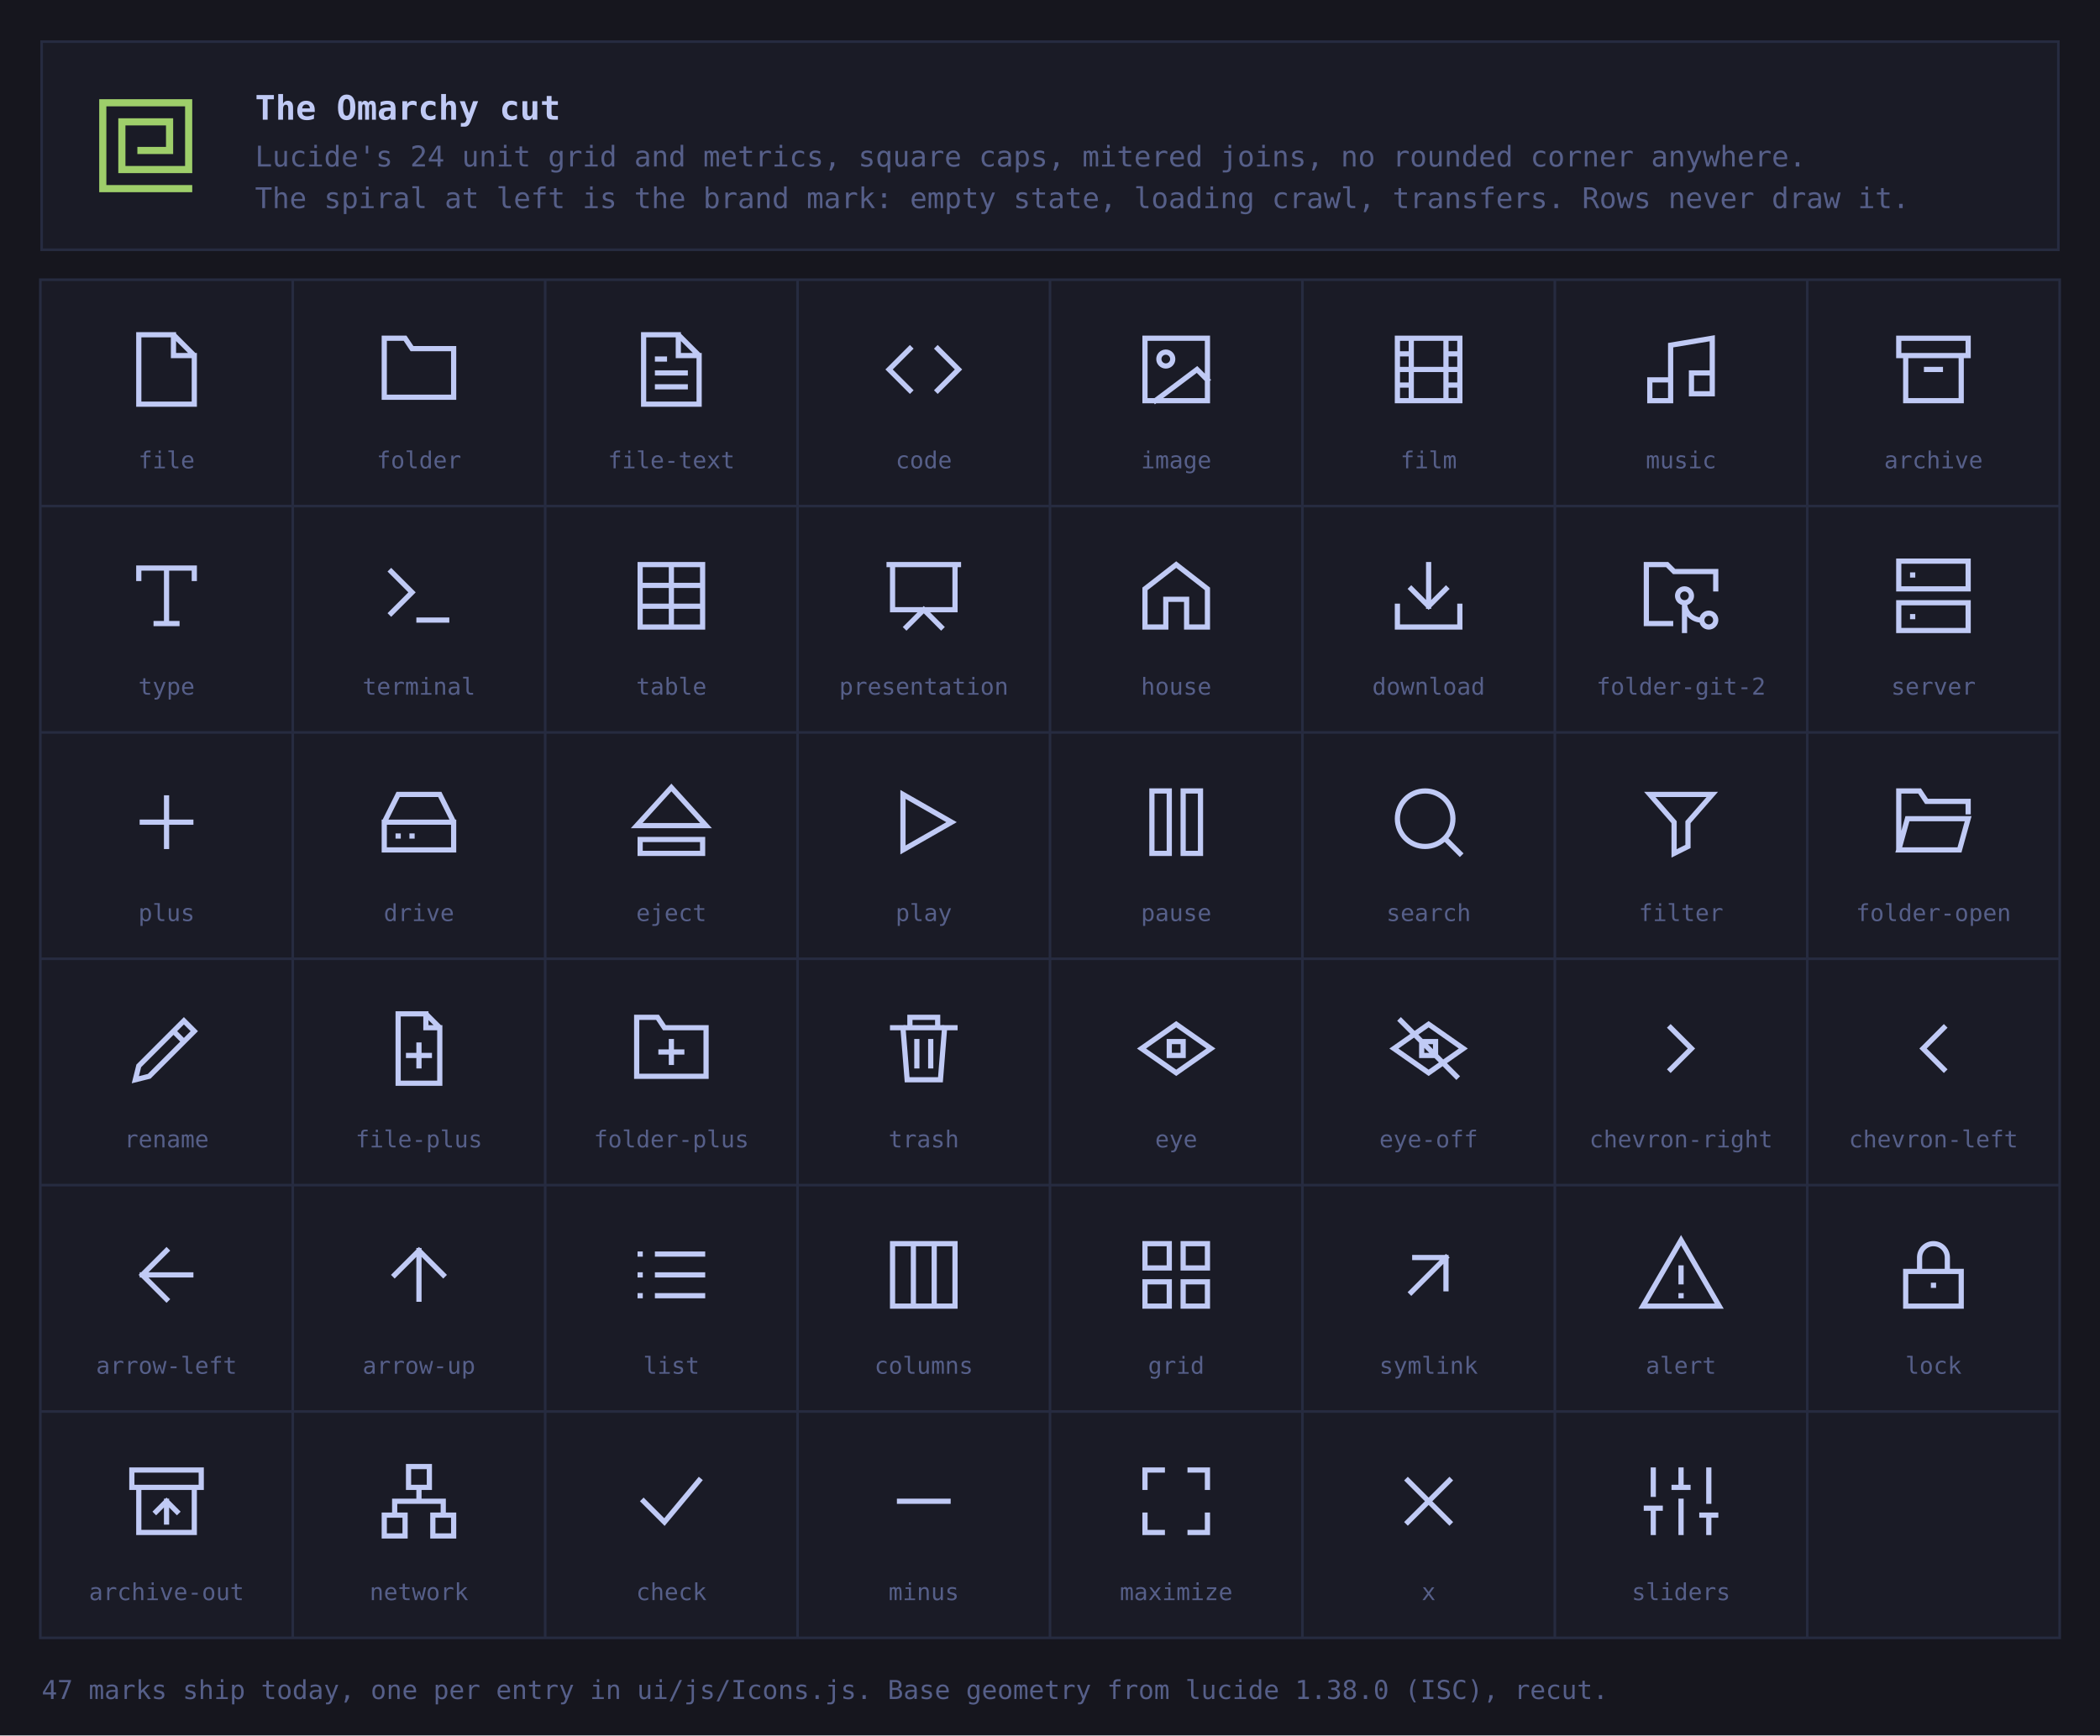
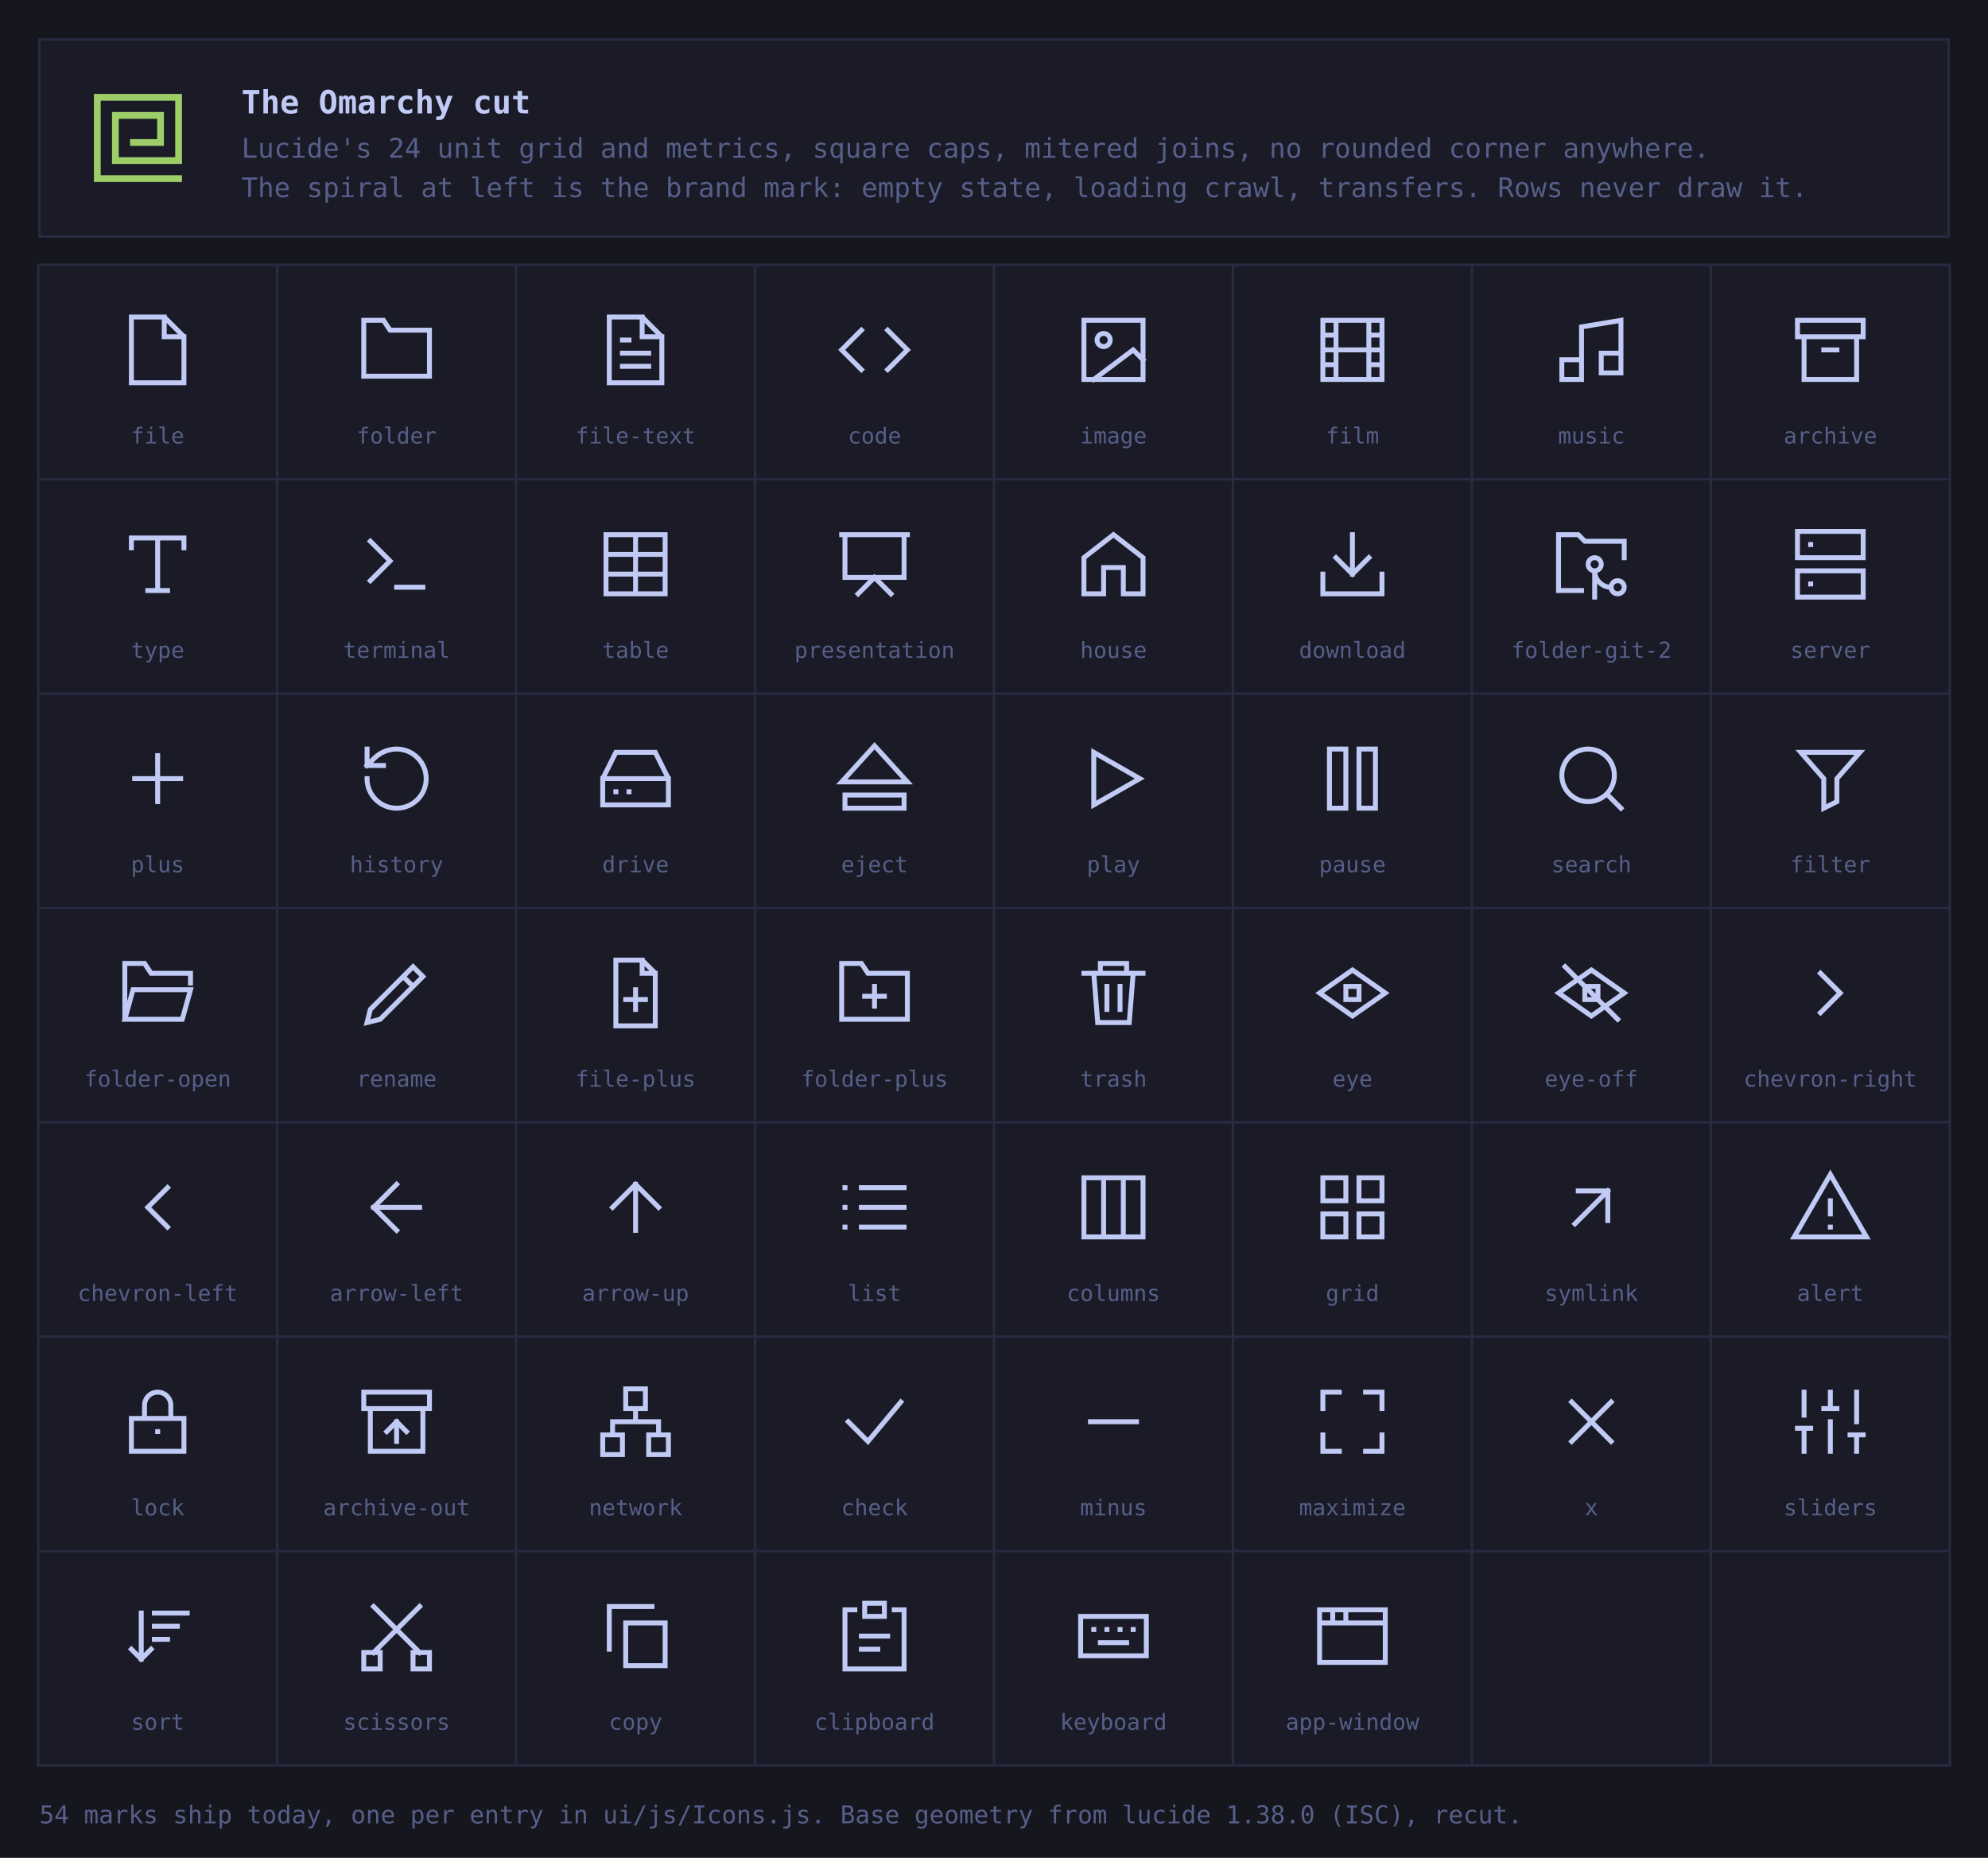
- <svg xmlns="http://www.w3.org/2000/svg" width="807" height="667" viewBox="0 0 807 667" role="img" aria-label="Flea glyph specimen, the Omarchy cut">
-   <rect width="807" height="667" fill="#16161e" />
+ <svg xmlns="http://www.w3.org/2000/svg" width="807" height="754" viewBox="0 0 807 754" role="img" aria-label="Flea glyph specimen, the Omarchy cut">
+   <rect width="807" height="754" fill="#16161e" />
  <rect x="16" y="16" width="775" height="80" fill="#1a1b26" stroke="#262b40" />
  <g transform="translate(34.0,34.0) scale(1.8333)" fill="none" stroke="#9ece6a" stroke-width="1.5" stroke-linecap="square" stroke-linejoin="miter">
    <path d="M21 21H3V3h18v14H7V7h10v6h-6" />
  </g>
  <text x="98" y="46" fill="#c0caf5" font-family="ui-monospace,SFMono-Regular,Menlo,Consolas,monospace" font-size="13" font-weight="700">The Omarchy cut</text>
  <text x="98" y="64" fill="#565f89" font-family="ui-monospace,SFMono-Regular,Menlo,Consolas,monospace" font-size="11">Lucide's 24 unit grid and metrics, square caps, mitered joins, no rounded corner anywhere.</text>
  <text x="98" y="80" fill="#565f89" font-family="ui-monospace,SFMono-Regular,Menlo,Consolas,monospace" font-size="11">The spiral at left is the brand mark: empty state, loading crawl, transfers. Rows never draw it.</text>
-   <rect x="15" y="107" width="777" height="523" fill="#262b40" />
+   <rect x="15" y="107" width="777" height="610" fill="#262b40" />
  <rect x="16" y="108" width="96" height="86" fill="#1a1b26" />
  <g transform="translate(48.0,126.0) scale(1.3333)" fill="none" stroke="#c0caf5" stroke-width="1.5" stroke-linecap="square" stroke-linejoin="miter">
    <path d="M4 22V2h10l6 6v14H4z M14 2v6h6" />
  </g>
  <text x="64.0" y="180" fill="#565f89" font-family="ui-monospace,SFMono-Regular,Menlo,Consolas,monospace" font-size="9" text-anchor="middle">file</text>
  <rect x="113" y="108" width="96" height="86" fill="#1a1b26" />
  <g transform="translate(145.0,126.0) scale(1.3333)" fill="none" stroke="#c0caf5" stroke-width="1.5" stroke-linecap="square" stroke-linejoin="miter">
    <path d="M2 20V3h6l2 3h12v14H2z" />
  </g>
  <text x="161.0" y="180" fill="#565f89" font-family="ui-monospace,SFMono-Regular,Menlo,Consolas,monospace" font-size="9" text-anchor="middle">folder</text>
  <rect x="210" y="108" width="96" height="86" fill="#1a1b26" />
  <g transform="translate(242.0,126.0) scale(1.3333)" fill="none" stroke="#c0caf5" stroke-width="1.5" stroke-linecap="square" stroke-linejoin="miter">
    <path d="M4 22V2h10l6 6v14H4z M14 2v6h6 M8 9h2 M8 13h8 M8 17h8" />
  </g>
  <text x="258.0" y="180" fill="#565f89" font-family="ui-monospace,SFMono-Regular,Menlo,Consolas,monospace" font-size="9" text-anchor="middle">file-text</text>
  <rect x="307" y="108" width="96" height="86" fill="#1a1b26" />
  <g transform="translate(339.0,126.0) scale(1.3333)" fill="none" stroke="#c0caf5" stroke-width="1.5" stroke-linecap="square" stroke-linejoin="miter">
    <path d="M16 18l6-6-6-6 M8 6l-6 6 6 6" />
  </g>
  <text x="355.0" y="180" fill="#565f89" font-family="ui-monospace,SFMono-Regular,Menlo,Consolas,monospace" font-size="9" text-anchor="middle">code</text>
  <rect x="404" y="108" width="96" height="86" fill="#1a1b26" />
  <g transform="translate(436.0,126.0) scale(1.3333)" fill="none" stroke="#c0caf5" stroke-width="1.5" stroke-linecap="square" stroke-linejoin="miter">
    <path d="M3 3h18v18H3z M7 9A2 2 0 1 0 11 9A2 2 0 1 0 7 9Z M21 15l-3-3L6 21" />
  </g>
  <text x="452.0" y="180" fill="#565f89" font-family="ui-monospace,SFMono-Regular,Menlo,Consolas,monospace" font-size="9" text-anchor="middle">image</text>
  <rect x="501" y="108" width="96" height="86" fill="#1a1b26" />
  <g transform="translate(533.0,126.0) scale(1.3333)" fill="none" stroke="#c0caf5" stroke-width="1.5" stroke-linecap="square" stroke-linejoin="miter">
    <path d="M3 3h18v18H3z M7 3v18 M3 7.5h4 M3 12h18 M3 16.5h4 M17 3v18 M17 7.5h4 M17 16.5h4" />
  </g>
  <text x="549.0" y="180" fill="#565f89" font-family="ui-monospace,SFMono-Regular,Menlo,Consolas,monospace" font-size="9" text-anchor="middle">film</text>
  <rect x="598" y="108" width="96" height="86" fill="#1a1b26" />
  <g transform="translate(630.0,126.0) scale(1.3333)" fill="none" stroke="#c0caf5" stroke-width="1.5" stroke-linecap="square" stroke-linejoin="miter">
    <path d="M9 18V5l12-2v13 M3 15h6v6H3z M15 13h6v6h-6z" />
  </g>
  <text x="646.0" y="180" fill="#565f89" font-family="ui-monospace,SFMono-Regular,Menlo,Consolas,monospace" font-size="9" text-anchor="middle">music</text>
  <rect x="695" y="108" width="96" height="86" fill="#1a1b26" />
  <g transform="translate(727.0,126.0) scale(1.3333)" fill="none" stroke="#c0caf5" stroke-width="1.5" stroke-linecap="square" stroke-linejoin="miter">
    <path d="M2 3h20v5H2z M4 8v13h16V8 M10 12h4" />
  </g>
  <text x="743.0" y="180" fill="#565f89" font-family="ui-monospace,SFMono-Regular,Menlo,Consolas,monospace" font-size="9" text-anchor="middle">archive</text>
  <rect x="16" y="195" width="96" height="86" fill="#1a1b26" />
  <g transform="translate(48.0,213.0) scale(1.3333)" fill="none" stroke="#c0caf5" stroke-width="1.5" stroke-linecap="square" stroke-linejoin="miter">
    <path d="M12 4v16 M4 7V4h16v3 M9 20h6" />
  </g>
  <text x="64.0" y="267" fill="#565f89" font-family="ui-monospace,SFMono-Regular,Menlo,Consolas,monospace" font-size="9" text-anchor="middle">type</text>
  <rect x="113" y="195" width="96" height="86" fill="#1a1b26" />
  <g transform="translate(145.0,213.0) scale(1.3333)" fill="none" stroke="#c0caf5" stroke-width="1.5" stroke-linecap="square" stroke-linejoin="miter">
    <path d="M12 19h8 M4 17l6-6-6-6" />
  </g>
  <text x="161.0" y="267" fill="#565f89" font-family="ui-monospace,SFMono-Regular,Menlo,Consolas,monospace" font-size="9" text-anchor="middle">terminal</text>
  <rect x="210" y="195" width="96" height="86" fill="#1a1b26" />
  <g transform="translate(242.0,213.0) scale(1.3333)" fill="none" stroke="#c0caf5" stroke-width="1.5" stroke-linecap="square" stroke-linejoin="miter">
    <path d="M3 3h18v18H3z M12 3v18 M3 9h18 M3 15h18" />
  </g>
  <text x="258.0" y="267" fill="#565f89" font-family="ui-monospace,SFMono-Regular,Menlo,Consolas,monospace" font-size="9" text-anchor="middle">table</text>
  <rect x="307" y="195" width="96" height="86" fill="#1a1b26" />
  <g transform="translate(339.0,213.0) scale(1.3333)" fill="none" stroke="#c0caf5" stroke-width="1.5" stroke-linecap="square" stroke-linejoin="miter">
    <path d="M2 3h20 M3 3v13h18V3 M7 21l5-5 5 5" />
  </g>
  <text x="355.0" y="267" fill="#565f89" font-family="ui-monospace,SFMono-Regular,Menlo,Consolas,monospace" font-size="9" text-anchor="middle">presentation</text>
  <rect x="404" y="195" width="96" height="86" fill="#1a1b26" />
  <g transform="translate(436.0,213.0) scale(1.3333)" fill="none" stroke="#c0caf5" stroke-width="1.5" stroke-linecap="square" stroke-linejoin="miter">
    <path d="M3 21V10l9-7 9 7v11h-6v-8H9v8H3z" />
  </g>
  <text x="452.0" y="267" fill="#565f89" font-family="ui-monospace,SFMono-Regular,Menlo,Consolas,monospace" font-size="9" text-anchor="middle">house</text>
  <rect x="501" y="195" width="96" height="86" fill="#1a1b26" />
  <g transform="translate(533.0,213.0) scale(1.3333)" fill="none" stroke="#c0caf5" stroke-width="1.5" stroke-linecap="square" stroke-linejoin="miter">
    <path d="M12 15V3 M7 10l5 5 5-5 M3 15v6h18v-6" />
  </g>
  <text x="549.0" y="267" fill="#565f89" font-family="ui-monospace,SFMono-Regular,Menlo,Consolas,monospace" font-size="9" text-anchor="middle">download</text>
  <rect x="598" y="195" width="96" height="86" fill="#1a1b26" />
  <g transform="translate(630.0,213.0) scale(1.3333)" fill="none" stroke="#c0caf5" stroke-width="1.5" stroke-linecap="square" stroke-linejoin="miter">
    <path d="M18 19a5 5 0 0 1-5-5v8 M9 20H2V3h6l2 2h12v5 M11 12A2 2 0 1 0 15 12A2 2 0 1 0 11 12Z M18 19A2 2 0 1 0 22 19A2 2 0 1 0 18 19Z" />
  </g>
  <text x="646.0" y="267" fill="#565f89" font-family="ui-monospace,SFMono-Regular,Menlo,Consolas,monospace" font-size="9" text-anchor="middle">folder-git-2</text>
  <rect x="695" y="195" width="96" height="86" fill="#1a1b26" />
  <g transform="translate(727.0,213.0) scale(1.3333)" fill="none" stroke="#c0caf5" stroke-width="1.5" stroke-linecap="square" stroke-linejoin="miter">
    <path d="M2 2h20v8H2z M2 14h20v8H2z M6 6L6.01 6 M6 18L6.01 18" />
  </g>
  <text x="743.0" y="267" fill="#565f89" font-family="ui-monospace,SFMono-Regular,Menlo,Consolas,monospace" font-size="9" text-anchor="middle">server</text>
  <rect x="16" y="282" width="96" height="86" fill="#1a1b26" />
  <g transform="translate(48.0,300.0) scale(1.3333)" fill="none" stroke="#c0caf5" stroke-width="1.5" stroke-linecap="square" stroke-linejoin="miter">
    <path d="M5 12h14 M12 5v14" />
  </g>
  <text x="64.0" y="354" fill="#565f89" font-family="ui-monospace,SFMono-Regular,Menlo,Consolas,monospace" font-size="9" text-anchor="middle">plus</text>
  <rect x="113" y="282" width="96" height="86" fill="#1a1b26" />
  <g transform="translate(145.0,300.0) scale(1.3333)" fill="none" stroke="#c0caf5" stroke-width="1.5" stroke-linecap="square" stroke-linejoin="miter">
-     <path d="M6 4h12l4 8v8H2v-8z M2 12h20 M6 16L6.01 16 M10 16L10.01 16" />
-   </g>
-   <text x="161.0" y="354" fill="#565f89" font-family="ui-monospace,SFMono-Regular,Menlo,Consolas,monospace" font-size="9" text-anchor="middle">drive</text>
+     <path d="M3 12a9 9 0 1 0 9-9 9.75 9.75 0 0 0-6.74 2.74L3 8 M3 3v5h5" />
+   </g>
+   <text x="161.0" y="354" fill="#565f89" font-family="ui-monospace,SFMono-Regular,Menlo,Consolas,monospace" font-size="9" text-anchor="middle">history</text>
  <rect x="210" y="282" width="96" height="86" fill="#1a1b26" />
  <g transform="translate(242.0,300.0) scale(1.3333)" fill="none" stroke="#c0caf5" stroke-width="1.5" stroke-linecap="square" stroke-linejoin="miter">
-     <path d="M12 2 22 13H2z M3 17h18v4H3z" />
-   </g>
-   <text x="258.0" y="354" fill="#565f89" font-family="ui-monospace,SFMono-Regular,Menlo,Consolas,monospace" font-size="9" text-anchor="middle">eject</text>
+     <path d="M6 4h12l4 8v8H2v-8z M2 12h20 M6 16L6.01 16 M10 16L10.01 16" />
+   </g>
+   <text x="258.0" y="354" fill="#565f89" font-family="ui-monospace,SFMono-Regular,Menlo,Consolas,monospace" font-size="9" text-anchor="middle">drive</text>
  <rect x="307" y="282" width="96" height="86" fill="#1a1b26" />
  <g transform="translate(339.0,300.0) scale(1.3333)" fill="none" stroke="#c0caf5" stroke-width="1.5" stroke-linecap="square" stroke-linejoin="miter">
-     <path d="M6 4l14 8-14 8z" />
-   </g>
-   <text x="355.0" y="354" fill="#565f89" font-family="ui-monospace,SFMono-Regular,Menlo,Consolas,monospace" font-size="9" text-anchor="middle">play</text>
+     <path d="M12 2 22 13H2z M3 17h18v4H3z" />
+   </g>
+   <text x="355.0" y="354" fill="#565f89" font-family="ui-monospace,SFMono-Regular,Menlo,Consolas,monospace" font-size="9" text-anchor="middle">eject</text>
  <rect x="404" y="282" width="96" height="86" fill="#1a1b26" />
  <g transform="translate(436.0,300.0) scale(1.3333)" fill="none" stroke="#c0caf5" stroke-width="1.5" stroke-linecap="square" stroke-linejoin="miter">
-     <path d="M14 3h5v18h-5z M5 3h5v18H5z" />
-   </g>
-   <text x="452.0" y="354" fill="#565f89" font-family="ui-monospace,SFMono-Regular,Menlo,Consolas,monospace" font-size="9" text-anchor="middle">pause</text>
+     <path d="M6 4l14 8-14 8z" />
+   </g>
+   <text x="452.0" y="354" fill="#565f89" font-family="ui-monospace,SFMono-Regular,Menlo,Consolas,monospace" font-size="9" text-anchor="middle">play</text>
  <rect x="501" y="282" width="96" height="86" fill="#1a1b26" />
  <g transform="translate(533.0,300.0) scale(1.3333)" fill="none" stroke="#c0caf5" stroke-width="1.5" stroke-linecap="square" stroke-linejoin="miter">
-     <path d="M16.7 16.7 21 21 M3 11A8 8 0 1 0 19 11A8 8 0 1 0 3 11Z" />
-   </g>
-   <text x="549.0" y="354" fill="#565f89" font-family="ui-monospace,SFMono-Regular,Menlo,Consolas,monospace" font-size="9" text-anchor="middle">search</text>
+     <path d="M14 3h5v18h-5z M5 3h5v18H5z" />
+   </g>
+   <text x="549.0" y="354" fill="#565f89" font-family="ui-monospace,SFMono-Regular,Menlo,Consolas,monospace" font-size="9" text-anchor="middle">pause</text>
  <rect x="598" y="282" width="96" height="86" fill="#1a1b26" />
  <g transform="translate(630.0,300.0) scale(1.3333)" fill="none" stroke="#c0caf5" stroke-width="1.5" stroke-linecap="square" stroke-linejoin="miter">
-     <path d="M3 4h18l-7 8v7l-4 2v-9z" />
-   </g>
-   <text x="646.0" y="354" fill="#565f89" font-family="ui-monospace,SFMono-Regular,Menlo,Consolas,monospace" font-size="9" text-anchor="middle">filter</text>
+     <path d="M16.7 16.7 21 21 M3 11A8 8 0 1 0 19 11A8 8 0 1 0 3 11Z" />
+   </g>
+   <text x="646.0" y="354" fill="#565f89" font-family="ui-monospace,SFMono-Regular,Menlo,Consolas,monospace" font-size="9" text-anchor="middle">search</text>
  <rect x="695" y="282" width="96" height="86" fill="#1a1b26" />
  <g transform="translate(727.0,300.0) scale(1.3333)" fill="none" stroke="#c0caf5" stroke-width="1.5" stroke-linecap="square" stroke-linejoin="miter">
-     <path d="M2 20V3h6l2 3h12v3 M22 11l-2.5 9H2l2.5-9z" />
-   </g>
-   <text x="743.0" y="354" fill="#565f89" font-family="ui-monospace,SFMono-Regular,Menlo,Consolas,monospace" font-size="9" text-anchor="middle">folder-open</text>
+     <path d="M3 4h18l-7 8v7l-4 2v-9z" />
+   </g>
+   <text x="743.0" y="354" fill="#565f89" font-family="ui-monospace,SFMono-Regular,Menlo,Consolas,monospace" font-size="9" text-anchor="middle">filter</text>
  <rect x="16" y="369" width="96" height="86" fill="#1a1b26" />
  <g transform="translate(48.0,387.0) scale(1.3333)" fill="none" stroke="#c0caf5" stroke-width="1.5" stroke-linecap="square" stroke-linejoin="miter">
-     <path d="M3 21l1-4L17 4l3 3L7 20l-4 1z M14 7l3 3" />
-   </g>
-   <text x="64.0" y="441" fill="#565f89" font-family="ui-monospace,SFMono-Regular,Menlo,Consolas,monospace" font-size="9" text-anchor="middle">rename</text>
+     <path d="M2 20V3h6l2 3h12v3 M22 11l-2.5 9H2l2.5-9z" />
+   </g>
+   <text x="64.0" y="441" fill="#565f89" font-family="ui-monospace,SFMono-Regular,Menlo,Consolas,monospace" font-size="9" text-anchor="middle">folder-open</text>
  <rect x="113" y="369" width="96" height="86" fill="#1a1b26" />
  <g transform="translate(145.0,387.0) scale(1.3333)" fill="none" stroke="#c0caf5" stroke-width="1.5" stroke-linecap="square" stroke-linejoin="miter">
-     <path d="M6 22V2h8l4 4v16H6z M14 2v4h4 M12 11v6 M9 14h6" />
-   </g>
-   <text x="161.0" y="441" fill="#565f89" font-family="ui-monospace,SFMono-Regular,Menlo,Consolas,monospace" font-size="9" text-anchor="middle">file-plus</text>
+     <path d="M3 21l1-4L17 4l3 3L7 20l-4 1z M14 7l3 3" />
+   </g>
+   <text x="161.0" y="441" fill="#565f89" font-family="ui-monospace,SFMono-Regular,Menlo,Consolas,monospace" font-size="9" text-anchor="middle">rename</text>
  <rect x="210" y="369" width="96" height="86" fill="#1a1b26" />
  <g transform="translate(242.0,387.0) scale(1.3333)" fill="none" stroke="#c0caf5" stroke-width="1.5" stroke-linecap="square" stroke-linejoin="miter">
-     <path d="M2 20V3h6l2 3h12v14H2z M12 10v6 M9 13h6" />
-   </g>
-   <text x="258.0" y="441" fill="#565f89" font-family="ui-monospace,SFMono-Regular,Menlo,Consolas,monospace" font-size="9" text-anchor="middle">folder-plus</text>
+     <path d="M6 22V2h8l4 4v16H6z M14 2v4h4 M12 11v6 M9 14h6" />
+   </g>
+   <text x="258.0" y="441" fill="#565f89" font-family="ui-monospace,SFMono-Regular,Menlo,Consolas,monospace" font-size="9" text-anchor="middle">file-plus</text>
  <rect x="307" y="369" width="96" height="86" fill="#1a1b26" />
  <g transform="translate(339.0,387.0) scale(1.3333)" fill="none" stroke="#c0caf5" stroke-width="1.5" stroke-linecap="square" stroke-linejoin="miter">
-     <path d="M3 6h18 M8 6V3h8v3 M6 6l1.2 15h9.6L18 6 M10 10v7 M14 10v7" />
-   </g>
-   <text x="355.0" y="441" fill="#565f89" font-family="ui-monospace,SFMono-Regular,Menlo,Consolas,monospace" font-size="9" text-anchor="middle">trash</text>
+     <path d="M2 20V3h6l2 3h12v14H2z M12 10v6 M9 13h6" />
+   </g>
+   <text x="355.0" y="441" fill="#565f89" font-family="ui-monospace,SFMono-Regular,Menlo,Consolas,monospace" font-size="9" text-anchor="middle">folder-plus</text>
  <rect x="404" y="369" width="96" height="86" fill="#1a1b26" />
  <g transform="translate(436.0,387.0) scale(1.3333)" fill="none" stroke="#c0caf5" stroke-width="1.5" stroke-linecap="square" stroke-linejoin="miter">
-     <path d="M12 5 22 12 12 19 2 12z M10 10h4v4h-4z" />
-   </g>
-   <text x="452.0" y="441" fill="#565f89" font-family="ui-monospace,SFMono-Regular,Menlo,Consolas,monospace" font-size="9" text-anchor="middle">eye</text>
+     <path d="M3 6h18 M8 6V3h8v3 M6 6l1.2 15h9.6L18 6 M10 10v7 M14 10v7" />
+   </g>
+   <text x="452.0" y="441" fill="#565f89" font-family="ui-monospace,SFMono-Regular,Menlo,Consolas,monospace" font-size="9" text-anchor="middle">trash</text>
  <rect x="501" y="369" width="96" height="86" fill="#1a1b26" />
  <g transform="translate(533.0,387.0) scale(1.3333)" fill="none" stroke="#c0caf5" stroke-width="1.5" stroke-linecap="square" stroke-linejoin="miter">
-     <path d="M12 5 22 12 12 19 2 12z M10 10h4v4h-4z M4 4l16 16" />
-   </g>
-   <text x="549.0" y="441" fill="#565f89" font-family="ui-monospace,SFMono-Regular,Menlo,Consolas,monospace" font-size="9" text-anchor="middle">eye-off</text>
+     <path d="M12 5 22 12 12 19 2 12z M10 10h4v4h-4z" />
+   </g>
+   <text x="549.0" y="441" fill="#565f89" font-family="ui-monospace,SFMono-Regular,Menlo,Consolas,monospace" font-size="9" text-anchor="middle">eye</text>
  <rect x="598" y="369" width="96" height="86" fill="#1a1b26" />
  <g transform="translate(630.0,387.0) scale(1.3333)" fill="none" stroke="#c0caf5" stroke-width="1.5" stroke-linecap="square" stroke-linejoin="miter">
-     <path d="M9 18l6-6-6-6" />
-   </g>
-   <text x="646.0" y="441" fill="#565f89" font-family="ui-monospace,SFMono-Regular,Menlo,Consolas,monospace" font-size="9" text-anchor="middle">chevron-right</text>
+     <path d="M12 5 22 12 12 19 2 12z M10 10h4v4h-4z M4 4l16 16" />
+   </g>
+   <text x="646.0" y="441" fill="#565f89" font-family="ui-monospace,SFMono-Regular,Menlo,Consolas,monospace" font-size="9" text-anchor="middle">eye-off</text>
  <rect x="695" y="369" width="96" height="86" fill="#1a1b26" />
  <g transform="translate(727.0,387.0) scale(1.3333)" fill="none" stroke="#c0caf5" stroke-width="1.5" stroke-linecap="square" stroke-linejoin="miter">
-     <path d="M15 18l-6-6 6-6" />
-   </g>
-   <text x="743.0" y="441" fill="#565f89" font-family="ui-monospace,SFMono-Regular,Menlo,Consolas,monospace" font-size="9" text-anchor="middle">chevron-left</text>
+     <path d="M9 18l6-6-6-6" />
+   </g>
+   <text x="743.0" y="441" fill="#565f89" font-family="ui-monospace,SFMono-Regular,Menlo,Consolas,monospace" font-size="9" text-anchor="middle">chevron-right</text>
  <rect x="16" y="456" width="96" height="86" fill="#1a1b26" />
  <g transform="translate(48.0,474.0) scale(1.3333)" fill="none" stroke="#c0caf5" stroke-width="1.5" stroke-linecap="square" stroke-linejoin="miter">
-     <path d="M19 12H5 M12 19l-7-7 7-7" />
-   </g>
-   <text x="64.0" y="528" fill="#565f89" font-family="ui-monospace,SFMono-Regular,Menlo,Consolas,monospace" font-size="9" text-anchor="middle">arrow-left</text>
+     <path d="M15 18l-6-6 6-6" />
+   </g>
+   <text x="64.0" y="528" fill="#565f89" font-family="ui-monospace,SFMono-Regular,Menlo,Consolas,monospace" font-size="9" text-anchor="middle">chevron-left</text>
  <rect x="113" y="456" width="96" height="86" fill="#1a1b26" />
  <g transform="translate(145.0,474.0) scale(1.3333)" fill="none" stroke="#c0caf5" stroke-width="1.5" stroke-linecap="square" stroke-linejoin="miter">
-     <path d="M12 19V5 M5 12l7-7 7 7" />
-   </g>
-   <text x="161.0" y="528" fill="#565f89" font-family="ui-monospace,SFMono-Regular,Menlo,Consolas,monospace" font-size="9" text-anchor="middle">arrow-up</text>
+     <path d="M19 12H5 M12 19l-7-7 7-7" />
+   </g>
+   <text x="161.0" y="528" fill="#565f89" font-family="ui-monospace,SFMono-Regular,Menlo,Consolas,monospace" font-size="9" text-anchor="middle">arrow-left</text>
  <rect x="210" y="456" width="96" height="86" fill="#1a1b26" />
  <g transform="translate(242.0,474.0) scale(1.3333)" fill="none" stroke="#c0caf5" stroke-width="1.5" stroke-linecap="square" stroke-linejoin="miter">
-     <path d="M8 6h13 M8 12h13 M8 18h13 M3 6L3.01 6 M3 12L3.01 12 M3 18L3.01 18" />
-   </g>
-   <text x="258.0" y="528" fill="#565f89" font-family="ui-monospace,SFMono-Regular,Menlo,Consolas,monospace" font-size="9" text-anchor="middle">list</text>
+     <path d="M12 19V5 M5 12l7-7 7 7" />
+   </g>
+   <text x="258.0" y="528" fill="#565f89" font-family="ui-monospace,SFMono-Regular,Menlo,Consolas,monospace" font-size="9" text-anchor="middle">arrow-up</text>
  <rect x="307" y="456" width="96" height="86" fill="#1a1b26" />
  <g transform="translate(339.0,474.0) scale(1.3333)" fill="none" stroke="#c0caf5" stroke-width="1.5" stroke-linecap="square" stroke-linejoin="miter">
-     <path d="M3 3h18v18H3z M9 3v18 M15 3v18" />
-   </g>
-   <text x="355.0" y="528" fill="#565f89" font-family="ui-monospace,SFMono-Regular,Menlo,Consolas,monospace" font-size="9" text-anchor="middle">columns</text>
+     <path d="M8 6h13 M8 12h13 M8 18h13 M3 6L3.01 6 M3 12L3.01 12 M3 18L3.01 18" />
+   </g>
+   <text x="355.0" y="528" fill="#565f89" font-family="ui-monospace,SFMono-Regular,Menlo,Consolas,monospace" font-size="9" text-anchor="middle">list</text>
  <rect x="404" y="456" width="96" height="86" fill="#1a1b26" />
  <g transform="translate(436.0,474.0) scale(1.3333)" fill="none" stroke="#c0caf5" stroke-width="1.5" stroke-linecap="square" stroke-linejoin="miter">
-     <path d="M3 3h7v7H3z M14 3h7v7h-7z M14 14h7v7h-7z M3 14h7v7H3z" />
-   </g>
-   <text x="452.0" y="528" fill="#565f89" font-family="ui-monospace,SFMono-Regular,Menlo,Consolas,monospace" font-size="9" text-anchor="middle">grid</text>
+     <path d="M3 3h18v18H3z M9 3v18 M15 3v18" />
+   </g>
+   <text x="452.0" y="528" fill="#565f89" font-family="ui-monospace,SFMono-Regular,Menlo,Consolas,monospace" font-size="9" text-anchor="middle">columns</text>
  <rect x="501" y="456" width="96" height="86" fill="#1a1b26" />
  <g transform="translate(533.0,474.0) scale(1.3333)" fill="none" stroke="#c0caf5" stroke-width="1.5" stroke-linecap="square" stroke-linejoin="miter">
-     <path d="M7 17L17 7 M8 7h9v9" />
-   </g>
-   <text x="549.0" y="528" fill="#565f89" font-family="ui-monospace,SFMono-Regular,Menlo,Consolas,monospace" font-size="9" text-anchor="middle">symlink</text>
+     <path d="M3 3h7v7H3z M14 3h7v7h-7z M14 14h7v7h-7z M3 14h7v7H3z" />
+   </g>
+   <text x="549.0" y="528" fill="#565f89" font-family="ui-monospace,SFMono-Regular,Menlo,Consolas,monospace" font-size="9" text-anchor="middle">grid</text>
  <rect x="598" y="456" width="96" height="86" fill="#1a1b26" />
  <g transform="translate(630.0,474.0) scale(1.3333)" fill="none" stroke="#c0caf5" stroke-width="1.5" stroke-linecap="square" stroke-linejoin="miter">
-     <path d="M12 2 23 21H1z M12 10v4 M12 18L12.01 18" />
-   </g>
-   <text x="646.0" y="528" fill="#565f89" font-family="ui-monospace,SFMono-Regular,Menlo,Consolas,monospace" font-size="9" text-anchor="middle">alert</text>
+     <path d="M7 17L17 7 M8 7h9v9" />
+   </g>
+   <text x="646.0" y="528" fill="#565f89" font-family="ui-monospace,SFMono-Regular,Menlo,Consolas,monospace" font-size="9" text-anchor="middle">symlink</text>
  <rect x="695" y="456" width="96" height="86" fill="#1a1b26" />
  <g transform="translate(727.0,474.0) scale(1.3333)" fill="none" stroke="#c0caf5" stroke-width="1.5" stroke-linecap="square" stroke-linejoin="miter">
-     <path d="M4 11h16v10H4z M8 11V7a4 4 0 0 1 8 0v4 M12 15h.01" />
-   </g>
-   <text x="743.0" y="528" fill="#565f89" font-family="ui-monospace,SFMono-Regular,Menlo,Consolas,monospace" font-size="9" text-anchor="middle">lock</text>
+     <path d="M12 2 23 21H1z M12 10v4 M12 18L12.01 18" />
+   </g>
+   <text x="743.0" y="528" fill="#565f89" font-family="ui-monospace,SFMono-Regular,Menlo,Consolas,monospace" font-size="9" text-anchor="middle">alert</text>
  <rect x="16" y="543" width="96" height="86" fill="#1a1b26" />
  <g transform="translate(48.0,561.0) scale(1.3333)" fill="none" stroke="#c0caf5" stroke-width="1.5" stroke-linecap="square" stroke-linejoin="miter">
-     <path d="M2 3h20v5H2z M4 8v13h16V8 M12 18v-6 M9 15l3-3 3 3" />
-   </g>
-   <text x="64.0" y="615" fill="#565f89" font-family="ui-monospace,SFMono-Regular,Menlo,Consolas,monospace" font-size="9" text-anchor="middle">archive-out</text>
+     <path d="M4 11h16v10H4z M8 11V7a4 4 0 0 1 8 0v4 M12 15h.01" />
+   </g>
+   <text x="64.0" y="615" fill="#565f89" font-family="ui-monospace,SFMono-Regular,Menlo,Consolas,monospace" font-size="9" text-anchor="middle">lock</text>
  <rect x="113" y="543" width="96" height="86" fill="#1a1b26" />
  <g transform="translate(145.0,561.0) scale(1.3333)" fill="none" stroke="#c0caf5" stroke-width="1.5" stroke-linecap="square" stroke-linejoin="miter">
-     <path d="M9 2h6v6H9z M2 16h6v6H2z M16 16h6v6h-6z M12 8v4 M5 16v-4h14v4" />
-   </g>
-   <text x="161.0" y="615" fill="#565f89" font-family="ui-monospace,SFMono-Regular,Menlo,Consolas,monospace" font-size="9" text-anchor="middle">network</text>
+     <path d="M2 3h20v5H2z M4 8v13h16V8 M12 18v-6 M9 15l3-3 3 3" />
+   </g>
+   <text x="161.0" y="615" fill="#565f89" font-family="ui-monospace,SFMono-Regular,Menlo,Consolas,monospace" font-size="9" text-anchor="middle">archive-out</text>
  <rect x="210" y="543" width="96" height="86" fill="#1a1b26" />
  <g transform="translate(242.0,561.0) scale(1.3333)" fill="none" stroke="#c0caf5" stroke-width="1.5" stroke-linecap="square" stroke-linejoin="miter">
-     <path d="M4 12l6 6L20 6" />
-   </g>
-   <text x="258.0" y="615" fill="#565f89" font-family="ui-monospace,SFMono-Regular,Menlo,Consolas,monospace" font-size="9" text-anchor="middle">check</text>
+     <path d="M9 2h6v6H9z M2 16h6v6H2z M16 16h6v6h-6z M12 8v4 M5 16v-4h14v4" />
+   </g>
+   <text x="258.0" y="615" fill="#565f89" font-family="ui-monospace,SFMono-Regular,Menlo,Consolas,monospace" font-size="9" text-anchor="middle">network</text>
  <rect x="307" y="543" width="96" height="86" fill="#1a1b26" />
  <g transform="translate(339.0,561.0) scale(1.3333)" fill="none" stroke="#c0caf5" stroke-width="1.5" stroke-linecap="square" stroke-linejoin="miter">
-     <path d="M5 12h14" />
-   </g>
-   <text x="355.0" y="615" fill="#565f89" font-family="ui-monospace,SFMono-Regular,Menlo,Consolas,monospace" font-size="9" text-anchor="middle">minus</text>
+     <path d="M4 12l6 6L20 6" />
+   </g>
+   <text x="355.0" y="615" fill="#565f89" font-family="ui-monospace,SFMono-Regular,Menlo,Consolas,monospace" font-size="9" text-anchor="middle">check</text>
  <rect x="404" y="543" width="96" height="86" fill="#1a1b26" />
  <g transform="translate(436.0,561.0) scale(1.3333)" fill="none" stroke="#c0caf5" stroke-width="1.5" stroke-linecap="square" stroke-linejoin="miter">
-     <path d="M8 3H3v5 M16 3h5v5 M8 21H3v-5 M16 21h5v-5" />
-   </g>
-   <text x="452.0" y="615" fill="#565f89" font-family="ui-monospace,SFMono-Regular,Menlo,Consolas,monospace" font-size="9" text-anchor="middle">maximize</text>
+     <path d="M5 12h14" />
+   </g>
+   <text x="452.0" y="615" fill="#565f89" font-family="ui-monospace,SFMono-Regular,Menlo,Consolas,monospace" font-size="9" text-anchor="middle">minus</text>
  <rect x="501" y="543" width="96" height="86" fill="#1a1b26" />
  <g transform="translate(533.0,561.0) scale(1.3333)" fill="none" stroke="#c0caf5" stroke-width="1.5" stroke-linecap="square" stroke-linejoin="miter">
-     <path d="M6 6l12 12 M18 6 6 18" />
-   </g>
-   <text x="549.0" y="615" fill="#565f89" font-family="ui-monospace,SFMono-Regular,Menlo,Consolas,monospace" font-size="9" text-anchor="middle">x</text>
+     <path d="M8 3H3v5 M16 3h5v5 M8 21H3v-5 M16 21h5v-5" />
+   </g>
+   <text x="549.0" y="615" fill="#565f89" font-family="ui-monospace,SFMono-Regular,Menlo,Consolas,monospace" font-size="9" text-anchor="middle">maximize</text>
  <rect x="598" y="543" width="96" height="86" fill="#1a1b26" />
  <g transform="translate(630.0,561.0) scale(1.3333)" fill="none" stroke="#c0caf5" stroke-width="1.5" stroke-linecap="square" stroke-linejoin="miter">
+     <path d="M6 6l12 12 M18 6 6 18" />
+   </g>
+   <text x="646.0" y="615" fill="#565f89" font-family="ui-monospace,SFMono-Regular,Menlo,Consolas,monospace" font-size="9" text-anchor="middle">x</text>
+   <rect x="695" y="543" width="96" height="86" fill="#1a1b26" />
+   <g transform="translate(727.0,561.0) scale(1.3333)" fill="none" stroke="#c0caf5" stroke-width="1.5" stroke-linecap="square" stroke-linejoin="miter">
    <path d="M4 21v-7 M4 10V3 M12 21v-9 M12 8V3 M20 21v-5 M20 12V3 M2 14h4 M10 8h4 M18 16h4" />
  </g>
-   <text x="646.0" y="615" fill="#565f89" font-family="ui-monospace,SFMono-Regular,Menlo,Consolas,monospace" font-size="9" text-anchor="middle">sliders</text>
-   <rect x="695" y="543" width="96" height="86" fill="#1a1b26" />
-   <text x="16" y="653" fill="#565f89" font-family="ui-monospace,SFMono-Regular,Menlo,Consolas,monospace" font-size="10">47 marks ship today, one per entry in ui/js/Icons.js. Base geometry from lucide 1.38.0 (ISC), recut.</text>
+   <text x="743.0" y="615" fill="#565f89" font-family="ui-monospace,SFMono-Regular,Menlo,Consolas,monospace" font-size="9" text-anchor="middle">sliders</text>
+   <rect x="16" y="630" width="96" height="86" fill="#1a1b26" />
+   <g transform="translate(48.0,648.0) scale(1.3333)" fill="none" stroke="#c0caf5" stroke-width="1.5" stroke-linecap="square" stroke-linejoin="miter">
+     <path d="M11 5h10 M11 9h7 M11 13h4 M7 5v14 M7 19l-3-3 M7 19l3-3" />
+   </g>
+   <text x="64.0" y="702" fill="#565f89" font-family="ui-monospace,SFMono-Regular,Menlo,Consolas,monospace" font-size="9" text-anchor="middle">sort</text>
+   <rect x="113" y="630" width="96" height="86" fill="#1a1b26" />
+   <g transform="translate(145.0,648.0) scale(1.3333)" fill="none" stroke="#c0caf5" stroke-width="1.5" stroke-linecap="square" stroke-linejoin="miter">
+     <path d="M5 3l14 14 M19 3L5 17 M2 17h5v5H2z M17 17h5v5h-5z" />
+   </g>
+   <text x="161.0" y="702" fill="#565f89" font-family="ui-monospace,SFMono-Regular,Menlo,Consolas,monospace" font-size="9" text-anchor="middle">scissors</text>
+   <rect x="210" y="630" width="96" height="86" fill="#1a1b26" />
+   <g transform="translate(242.0,648.0) scale(1.3333)" fill="none" stroke="#c0caf5" stroke-width="1.5" stroke-linecap="square" stroke-linejoin="miter">
+     <path d="M9 8h12v13H9z M4 16V3h13" />
+   </g>
+   <text x="258.0" y="702" fill="#565f89" font-family="ui-monospace,SFMono-Regular,Menlo,Consolas,monospace" font-size="9" text-anchor="middle">copy</text>
+   <rect x="307" y="630" width="96" height="86" fill="#1a1b26" />
+   <g transform="translate(339.0,648.0) scale(1.3333)" fill="none" stroke="#c0caf5" stroke-width="1.5" stroke-linecap="square" stroke-linejoin="miter">
+     <path d="M9 2h6v4H9z M6 4H3v18h18V4h-3 M8 12h8 M8 16h5" />
+   </g>
+   <text x="355.0" y="702" fill="#565f89" font-family="ui-monospace,SFMono-Regular,Menlo,Consolas,monospace" font-size="9" text-anchor="middle">clipboard</text>
+   <rect x="404" y="630" width="96" height="86" fill="#1a1b26" />
+   <g transform="translate(436.0,648.0) scale(1.3333)" fill="none" stroke="#c0caf5" stroke-width="1.5" stroke-linecap="square" stroke-linejoin="miter">
+     <path d="M2 6h20v12H2z M6 10L6.01 10 M10 10L10.01 10 M14 10L14.01 10 M18 10L18.01 10 M8 14h8" />
+   </g>
+   <text x="452.0" y="702" fill="#565f89" font-family="ui-monospace,SFMono-Regular,Menlo,Consolas,monospace" font-size="9" text-anchor="middle">keyboard</text>
+   <rect x="501" y="630" width="96" height="86" fill="#1a1b26" />
+   <g transform="translate(533.0,648.0) scale(1.3333)" fill="none" stroke="#c0caf5" stroke-width="1.5" stroke-linecap="square" stroke-linejoin="miter">
+     <path d="M2 4h20v16H2z M2 8h20 M6 4v4 M10 4v4" />
+   </g>
+   <text x="549.0" y="702" fill="#565f89" font-family="ui-monospace,SFMono-Regular,Menlo,Consolas,monospace" font-size="9" text-anchor="middle">app-window</text>
+   <rect x="598" y="630" width="96" height="86" fill="#1a1b26" />
+   <rect x="695" y="630" width="96" height="86" fill="#1a1b26" />
+   <text x="16" y="740" fill="#565f89" font-family="ui-monospace,SFMono-Regular,Menlo,Consolas,monospace" font-size="10">54 marks ship today, one per entry in ui/js/Icons.js. Base geometry from lucide 1.38.0 (ISC), recut.</text>
</svg>
